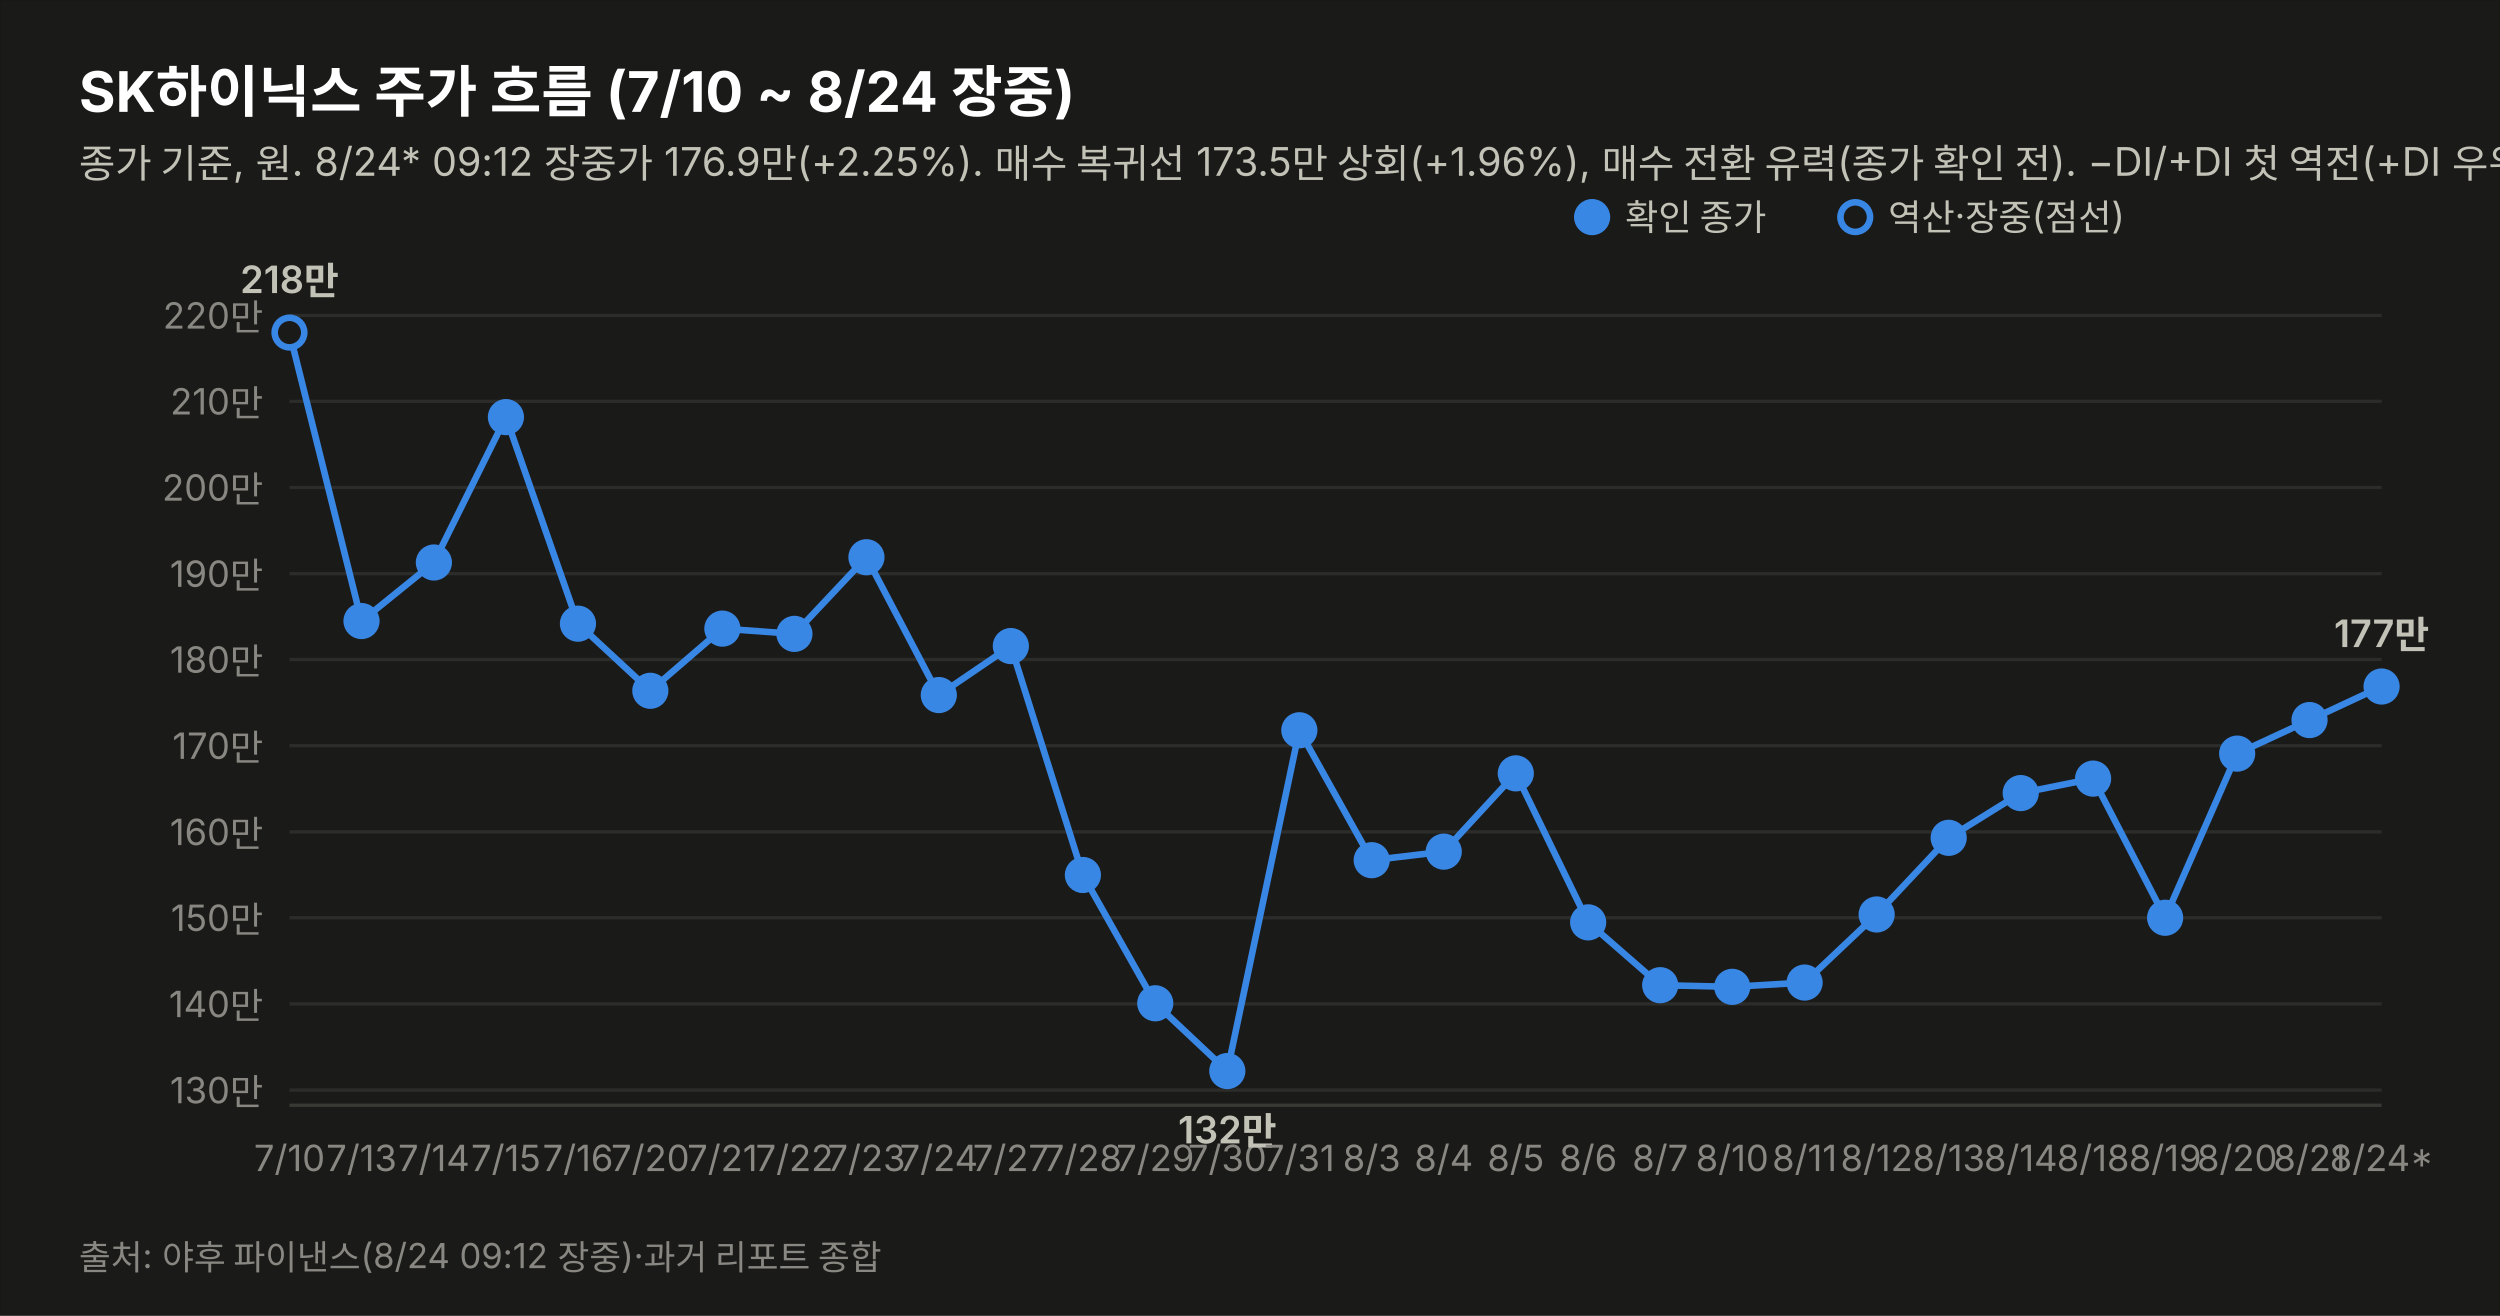
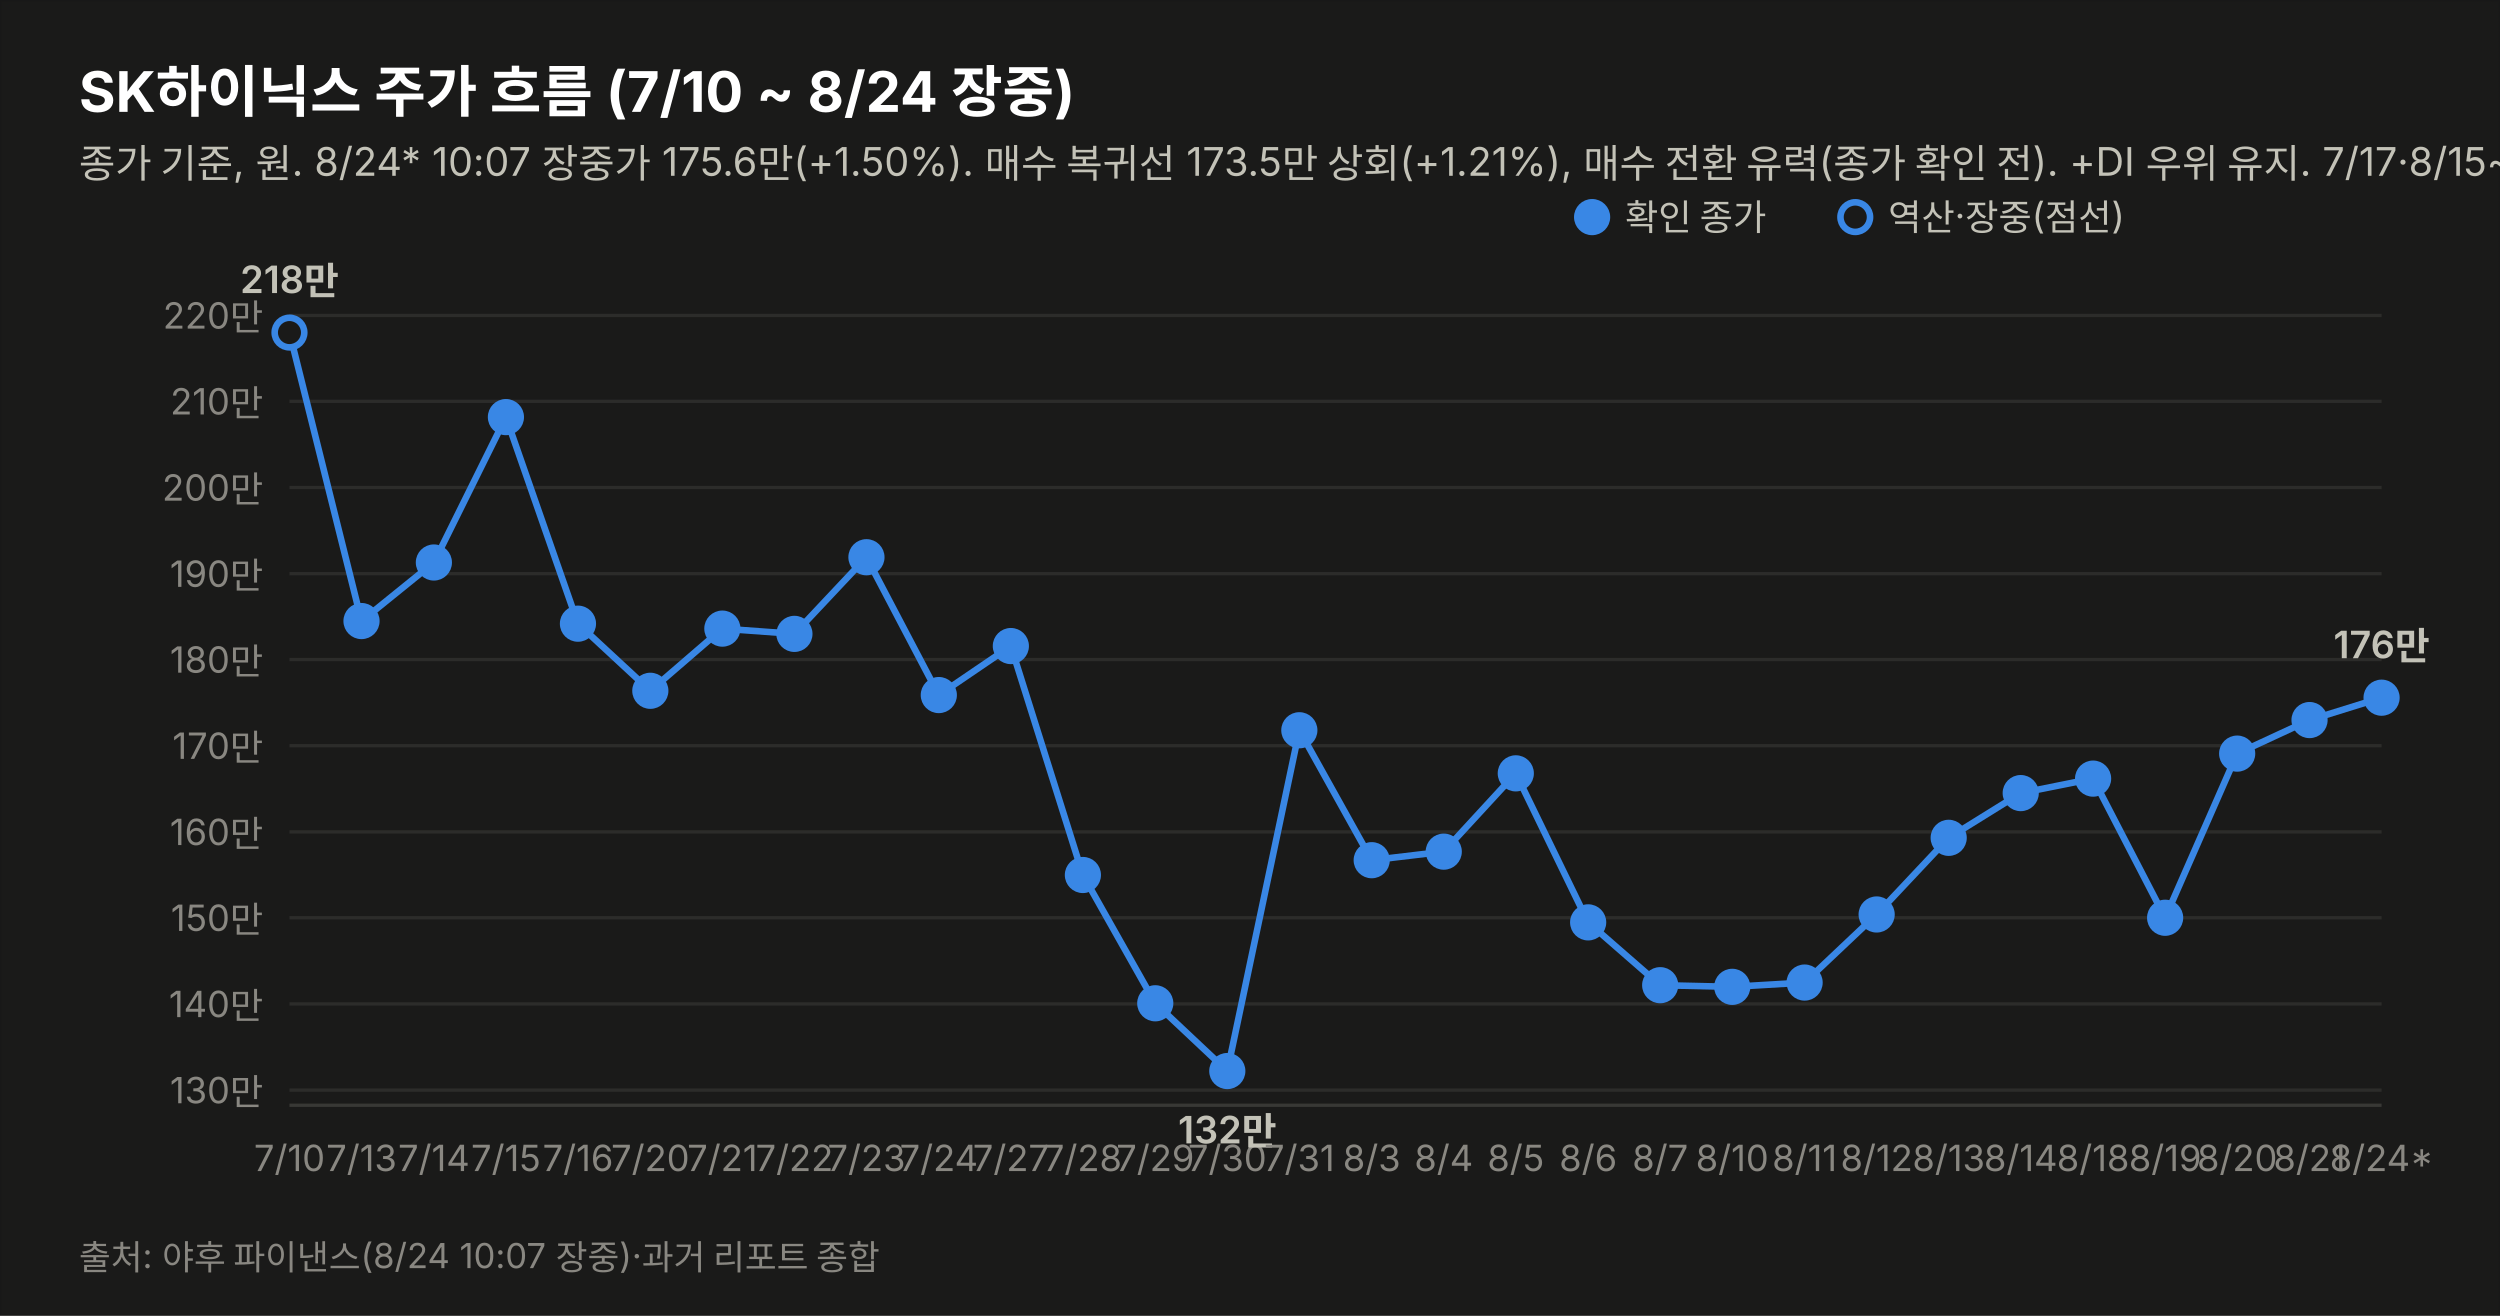
<svg xmlns="http://www.w3.org/2000/svg" width="760" height="400" viewBox="0 0 760 400" font-family="system-ui,-apple-system,&quot;Segoe UI&quot;,&quot;Malgun Gothic&quot;,&quot;Apple SD Gothic Neo&quot;,sans-serif">
  <rect width="760" height="400" fill="#1a1a19" stroke="rgba(11,11,11,0.10)" />
  <text x="24" y="34" font-size="17" font-weight="700" fill="#ffffff">SK하이닉스 주가 흐름 (7/10 ~ 8/24 장중)</text>
-   <text x="24" y="54" font-size="12" fill="#c3c2b7">종가 기준, 원. 8/24* 09:12 장중가 176.9만(+2.25%). 매수 복귀선 173.5만 상회(+1.96%), 매수 전환 유력(종가 확인 전). −DI/+DI 첫 역전(+DI 우위). 7/17·8/15~17·8/22~23(주말) 휴장.</text>
+   <text x="24" y="54" font-size="12" fill="#c3c2b7">종가 기준, 원. 8/24* 10:07 장중가 175.6만(+1.50%). 매수 복귀선 173.5만 상회(+1.21%), 매수 전환 유력(종가 확인 전). +DI 우위 유지. 7/17·8/15~17·8/22~23(주말) 휴장.</text>
  <line x1="88" y1="331.4" x2="724" y2="331.4" stroke="#2c2c2a" stroke-width="1" />
  <text x="80" y="335.4" font-size="11" fill="#898781" text-anchor="end" style="font-variant-numeric:tabular-nums">130만</text>
  <line x1="88" y1="305.2" x2="724" y2="305.2" stroke="#2c2c2a" stroke-width="1" />
  <text x="80" y="309.2" font-size="11" fill="#898781" text-anchor="end" style="font-variant-numeric:tabular-nums">140만</text>
  <line x1="88" y1="279.0" x2="724" y2="279.0" stroke="#2c2c2a" stroke-width="1" />
  <text x="80" y="283.0" font-size="11" fill="#898781" text-anchor="end" style="font-variant-numeric:tabular-nums">150만</text>
  <line x1="88" y1="252.9" x2="724" y2="252.9" stroke="#2c2c2a" stroke-width="1" />
  <text x="80" y="256.9" font-size="11" fill="#898781" text-anchor="end" style="font-variant-numeric:tabular-nums">160만</text>
  <line x1="88" y1="226.7" x2="724" y2="226.7" stroke="#2c2c2a" stroke-width="1" />
  <text x="80" y="230.7" font-size="11" fill="#898781" text-anchor="end" style="font-variant-numeric:tabular-nums">170만</text>
  <line x1="88" y1="200.5" x2="724" y2="200.5" stroke="#2c2c2a" stroke-width="1" />
  <text x="80" y="204.5" font-size="11" fill="#898781" text-anchor="end" style="font-variant-numeric:tabular-nums">180만</text>
  <line x1="88" y1="174.4" x2="724" y2="174.4" stroke="#2c2c2a" stroke-width="1" />
  <text x="80" y="178.4" font-size="11" fill="#898781" text-anchor="end" style="font-variant-numeric:tabular-nums">190만</text>
  <line x1="88" y1="148.2" x2="724" y2="148.2" stroke="#2c2c2a" stroke-width="1" />
  <text x="80" y="152.2" font-size="11" fill="#898781" text-anchor="end" style="font-variant-numeric:tabular-nums">200만</text>
  <line x1="88" y1="122.0" x2="724" y2="122.0" stroke="#2c2c2a" stroke-width="1" />
  <text x="80" y="126.0" font-size="11" fill="#898781" text-anchor="end" style="font-variant-numeric:tabular-nums">210만</text>
  <line x1="88" y1="95.9" x2="724" y2="95.9" stroke="#2c2c2a" stroke-width="1" />
  <text x="80" y="99.9" font-size="11" fill="#898781" text-anchor="end" style="font-variant-numeric:tabular-nums">220만</text>
  <line x1="88" y1="336" x2="724" y2="336" stroke="#383835" stroke-width="1" />
-   <path d="M88.0,101.1 L109.9,188.8 L131.9,171.0 L153.8,126.8 L175.7,189.6 L197.7,210.0 L219.6,191.1 L241.5,192.7 L263.4,169.4 L285.4,211.3 L307.3,196.4 L329.2,266.0 L351.2,305.0 L373.1,325.6 L395.0,222.0 L417.0,261.5 L438.9,258.9 L460.8,235.1 L482.8,280.4 L504.7,299.5 L526.6,300.0 L548.6,298.7 L570.5,278.0 L592.4,254.7 L614.3,241.1 L636.3,236.7 L658.2,279.0 L680.1,229.1 L702.1,218.9 L724.0,208.7" fill="none" stroke="#3987e5" stroke-width="2" />
+   <path d="M88.0,101.1 L109.9,188.8 L131.9,171.0 L153.8,126.8 L175.7,189.6 L197.7,210.0 L219.6,191.1 L241.5,192.7 L263.4,169.4 L285.4,211.3 L307.3,196.4 L329.2,266.0 L351.2,305.0 L373.1,325.6 L395.0,222.0 L417.0,261.5 L438.9,258.9 L460.8,235.1 L482.8,280.4 L504.7,299.5 L526.6,300.0 L548.6,298.7 L570.5,278.0 L592.4,254.7 L614.3,241.1 L636.3,236.7 L658.2,279.0 L680.1,229.1 L702.1,218.9 L724.0,212.1" fill="none" stroke="#3987e5" stroke-width="2" />
  <circle cx="88.0" cy="101.1" r="4.5" fill="#1a1a19" stroke="#3987e5" stroke-width="2" />
  <text x="88.0" y="356" font-size="11" fill="#898781" text-anchor="middle">7/10</text>
  <text x="88.0" y="89.1" font-size="11.5" font-weight="600" fill="#c3c2b7" text-anchor="middle" style="font-variant-numeric:tabular-nums">218만</text>
  <circle cx="109.9" cy="188.8" r="4.5" fill="#3987e5" stroke="#3987e5" stroke-width="2" />
  <text x="109.9" y="356" font-size="11" fill="#898781" text-anchor="middle">7/13</text>
  <circle cx="131.9" cy="171.0" r="4.5" fill="#3987e5" stroke="#3987e5" stroke-width="2" />
  <text x="131.9" y="356" font-size="11" fill="#898781" text-anchor="middle">7/14</text>
  <circle cx="153.8" cy="126.8" r="4.5" fill="#3987e5" stroke="#3987e5" stroke-width="2" />
  <text x="153.8" y="356" font-size="11" fill="#898781" text-anchor="middle">7/15</text>
  <circle cx="175.7" cy="189.6" r="4.5" fill="#3987e5" stroke="#3987e5" stroke-width="2" />
  <text x="175.7" y="356" font-size="11" fill="#898781" text-anchor="middle">7/16</text>
  <circle cx="197.7" cy="210.0" r="4.5" fill="#3987e5" stroke="#3987e5" stroke-width="2" />
  <text x="197.7" y="356" font-size="11" fill="#898781" text-anchor="middle">7/20</text>
  <circle cx="219.6" cy="191.1" r="4.5" fill="#3987e5" stroke="#3987e5" stroke-width="2" />
  <text x="219.6" y="356" font-size="11" fill="#898781" text-anchor="middle">7/21</text>
  <circle cx="241.5" cy="192.7" r="4.5" fill="#3987e5" stroke="#3987e5" stroke-width="2" />
  <text x="241.5" y="356" font-size="11" fill="#898781" text-anchor="middle">7/22</text>
  <circle cx="263.4" cy="169.4" r="4.5" fill="#3987e5" stroke="#3987e5" stroke-width="2" />
  <text x="263.4" y="356" font-size="11" fill="#898781" text-anchor="middle">7/23</text>
  <circle cx="285.4" cy="211.3" r="4.5" fill="#3987e5" stroke="#3987e5" stroke-width="2" />
  <text x="285.4" y="356" font-size="11" fill="#898781" text-anchor="middle">7/24</text>
  <circle cx="307.3" cy="196.4" r="4.5" fill="#3987e5" stroke="#3987e5" stroke-width="2" />
  <text x="307.3" y="356" font-size="11" fill="#898781" text-anchor="middle">7/27</text>
  <circle cx="329.2" cy="266.0" r="4.5" fill="#3987e5" stroke="#3987e5" stroke-width="2" />
  <text x="329.2" y="356" font-size="11" fill="#898781" text-anchor="middle">7/28</text>
  <circle cx="351.2" cy="305.0" r="4.5" fill="#3987e5" stroke="#3987e5" stroke-width="2" />
  <text x="351.2" y="356" font-size="11" fill="#898781" text-anchor="middle">7/29</text>
  <circle cx="373.1" cy="325.6" r="4.5" fill="#3987e5" stroke="#3987e5" stroke-width="2" />
  <text x="373.1" y="356" font-size="11" fill="#898781" text-anchor="middle">7/30</text>
  <text x="373.1" y="347.6" font-size="11.5" font-weight="600" fill="#c3c2b7" text-anchor="middle" style="font-variant-numeric:tabular-nums">132만</text>
  <circle cx="395.0" cy="222.0" r="4.5" fill="#3987e5" stroke="#3987e5" stroke-width="2" />
  <text x="395.0" y="356" font-size="11" fill="#898781" text-anchor="middle">7/31</text>
  <circle cx="417.0" cy="261.5" r="4.5" fill="#3987e5" stroke="#3987e5" stroke-width="2" />
  <text x="417.0" y="356" font-size="11" fill="#898781" text-anchor="middle">8/3</text>
  <circle cx="438.9" cy="258.9" r="4.5" fill="#3987e5" stroke="#3987e5" stroke-width="2" />
  <text x="438.9" y="356" font-size="11" fill="#898781" text-anchor="middle">8/4</text>
  <circle cx="460.8" cy="235.1" r="4.5" fill="#3987e5" stroke="#3987e5" stroke-width="2" />
  <text x="460.8" y="356" font-size="11" fill="#898781" text-anchor="middle">8/5</text>
  <circle cx="482.8" cy="280.4" r="4.5" fill="#3987e5" stroke="#3987e5" stroke-width="2" />
  <text x="482.8" y="356" font-size="11" fill="#898781" text-anchor="middle">8/6</text>
  <circle cx="504.7" cy="299.5" r="4.5" fill="#3987e5" stroke="#3987e5" stroke-width="2" />
  <text x="504.7" y="356" font-size="11" fill="#898781" text-anchor="middle">8/7</text>
  <circle cx="526.6" cy="300.0" r="4.5" fill="#3987e5" stroke="#3987e5" stroke-width="2" />
  <text x="526.6" y="356" font-size="11" fill="#898781" text-anchor="middle">8/10</text>
  <circle cx="548.6" cy="298.7" r="4.5" fill="#3987e5" stroke="#3987e5" stroke-width="2" />
  <text x="548.6" y="356" font-size="11" fill="#898781" text-anchor="middle">8/11</text>
  <circle cx="570.5" cy="278.0" r="4.5" fill="#3987e5" stroke="#3987e5" stroke-width="2" />
  <text x="570.5" y="356" font-size="11" fill="#898781" text-anchor="middle">8/12</text>
  <circle cx="592.4" cy="254.7" r="4.5" fill="#3987e5" stroke="#3987e5" stroke-width="2" />
  <text x="592.4" y="356" font-size="11" fill="#898781" text-anchor="middle">8/13</text>
  <circle cx="614.3" cy="241.1" r="4.5" fill="#3987e5" stroke="#3987e5" stroke-width="2" />
  <text x="614.3" y="356" font-size="11" fill="#898781" text-anchor="middle">8/14</text>
  <circle cx="636.3" cy="236.7" r="4.5" fill="#3987e5" stroke="#3987e5" stroke-width="2" />
  <text x="636.3" y="356" font-size="11" fill="#898781" text-anchor="middle">8/18</text>
  <circle cx="658.2" cy="279.0" r="4.5" fill="#3987e5" stroke="#3987e5" stroke-width="2" />
  <text x="658.2" y="356" font-size="11" fill="#898781" text-anchor="middle">8/19</text>
  <circle cx="680.1" cy="229.1" r="4.5" fill="#3987e5" stroke="#3987e5" stroke-width="2" />
  <text x="680.1" y="356" font-size="11" fill="#898781" text-anchor="middle">8/20</text>
  <circle cx="702.1" cy="218.9" r="4.5" fill="#3987e5" stroke="#3987e5" stroke-width="2" />
  <text x="702.1" y="356" font-size="11" fill="#898781" text-anchor="middle">8/21</text>
-   <circle cx="724.0" cy="208.7" r="4.5" fill="#3987e5" stroke="#3987e5" stroke-width="2" />
+   <circle cx="724.0" cy="212.1" r="4.5" fill="#3987e5" stroke="#3987e5" stroke-width="2" />
  <text x="724.0" y="356" font-size="11" fill="#898781" text-anchor="middle">8/24*</text>
-   <text x="724.0" y="196.7" font-size="11.5" font-weight="600" fill="#c3c2b7" text-anchor="middle" style="font-variant-numeric:tabular-nums">177만</text>
+   <text x="724.0" y="200.1" font-size="11.5" font-weight="600" fill="#c3c2b7" text-anchor="middle" style="font-variant-numeric:tabular-nums">176만</text>
  <circle cx="484" cy="66" r="4.5" fill="#3987e5" stroke="#3987e5" stroke-width="2" />
  <text x="494" y="70" font-size="11" fill="#c3c2b7">확인 종가</text>
  <circle cx="564" cy="66" r="4.5" fill="#1a1a19" stroke="#3987e5" stroke-width="2" />
  <text x="574" y="70" font-size="11" fill="#c3c2b7">역산·장중(점선)</text>
-   <text x="24" y="386" font-size="10.5" fill="#898781">출처: 야후 파이낸스(8/24 09:12 장중)·과거 리포트 종합</text>
+   <text x="24" y="386" font-size="10.5" fill="#898781">출처: 야후 파이낸스(8/24 10:07 장중)·과거 리포트 종합</text>
</svg>
